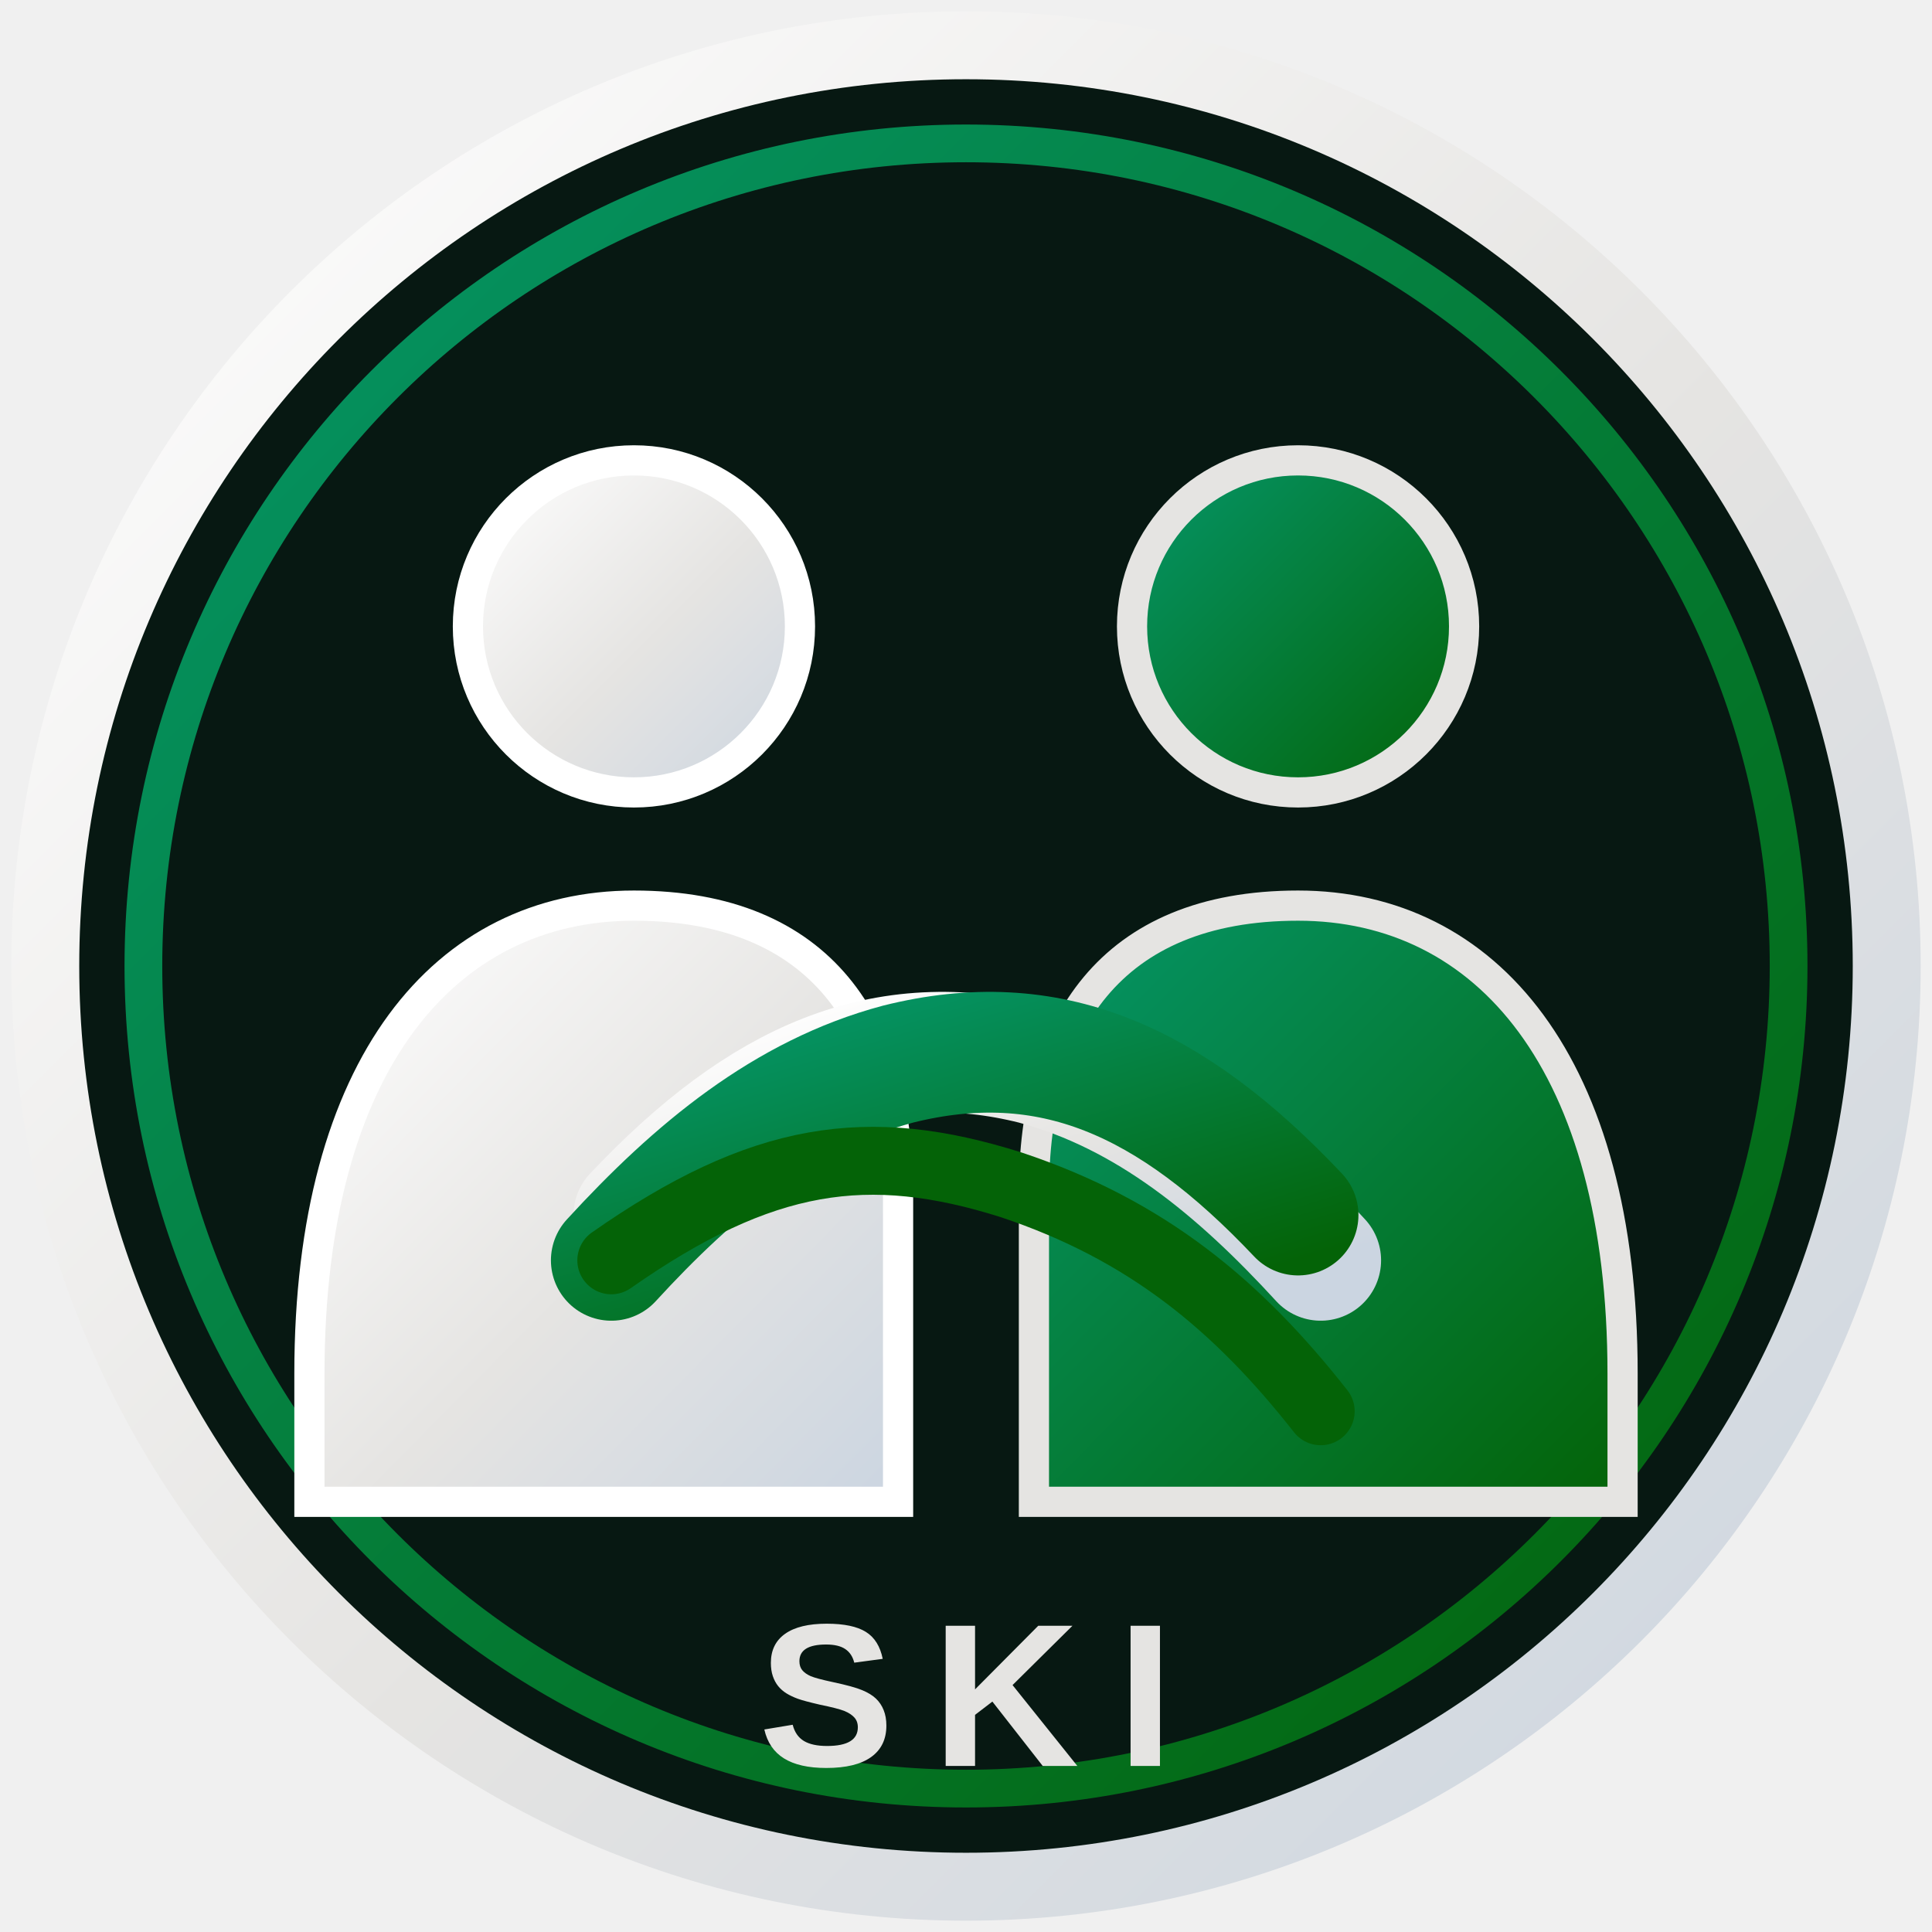
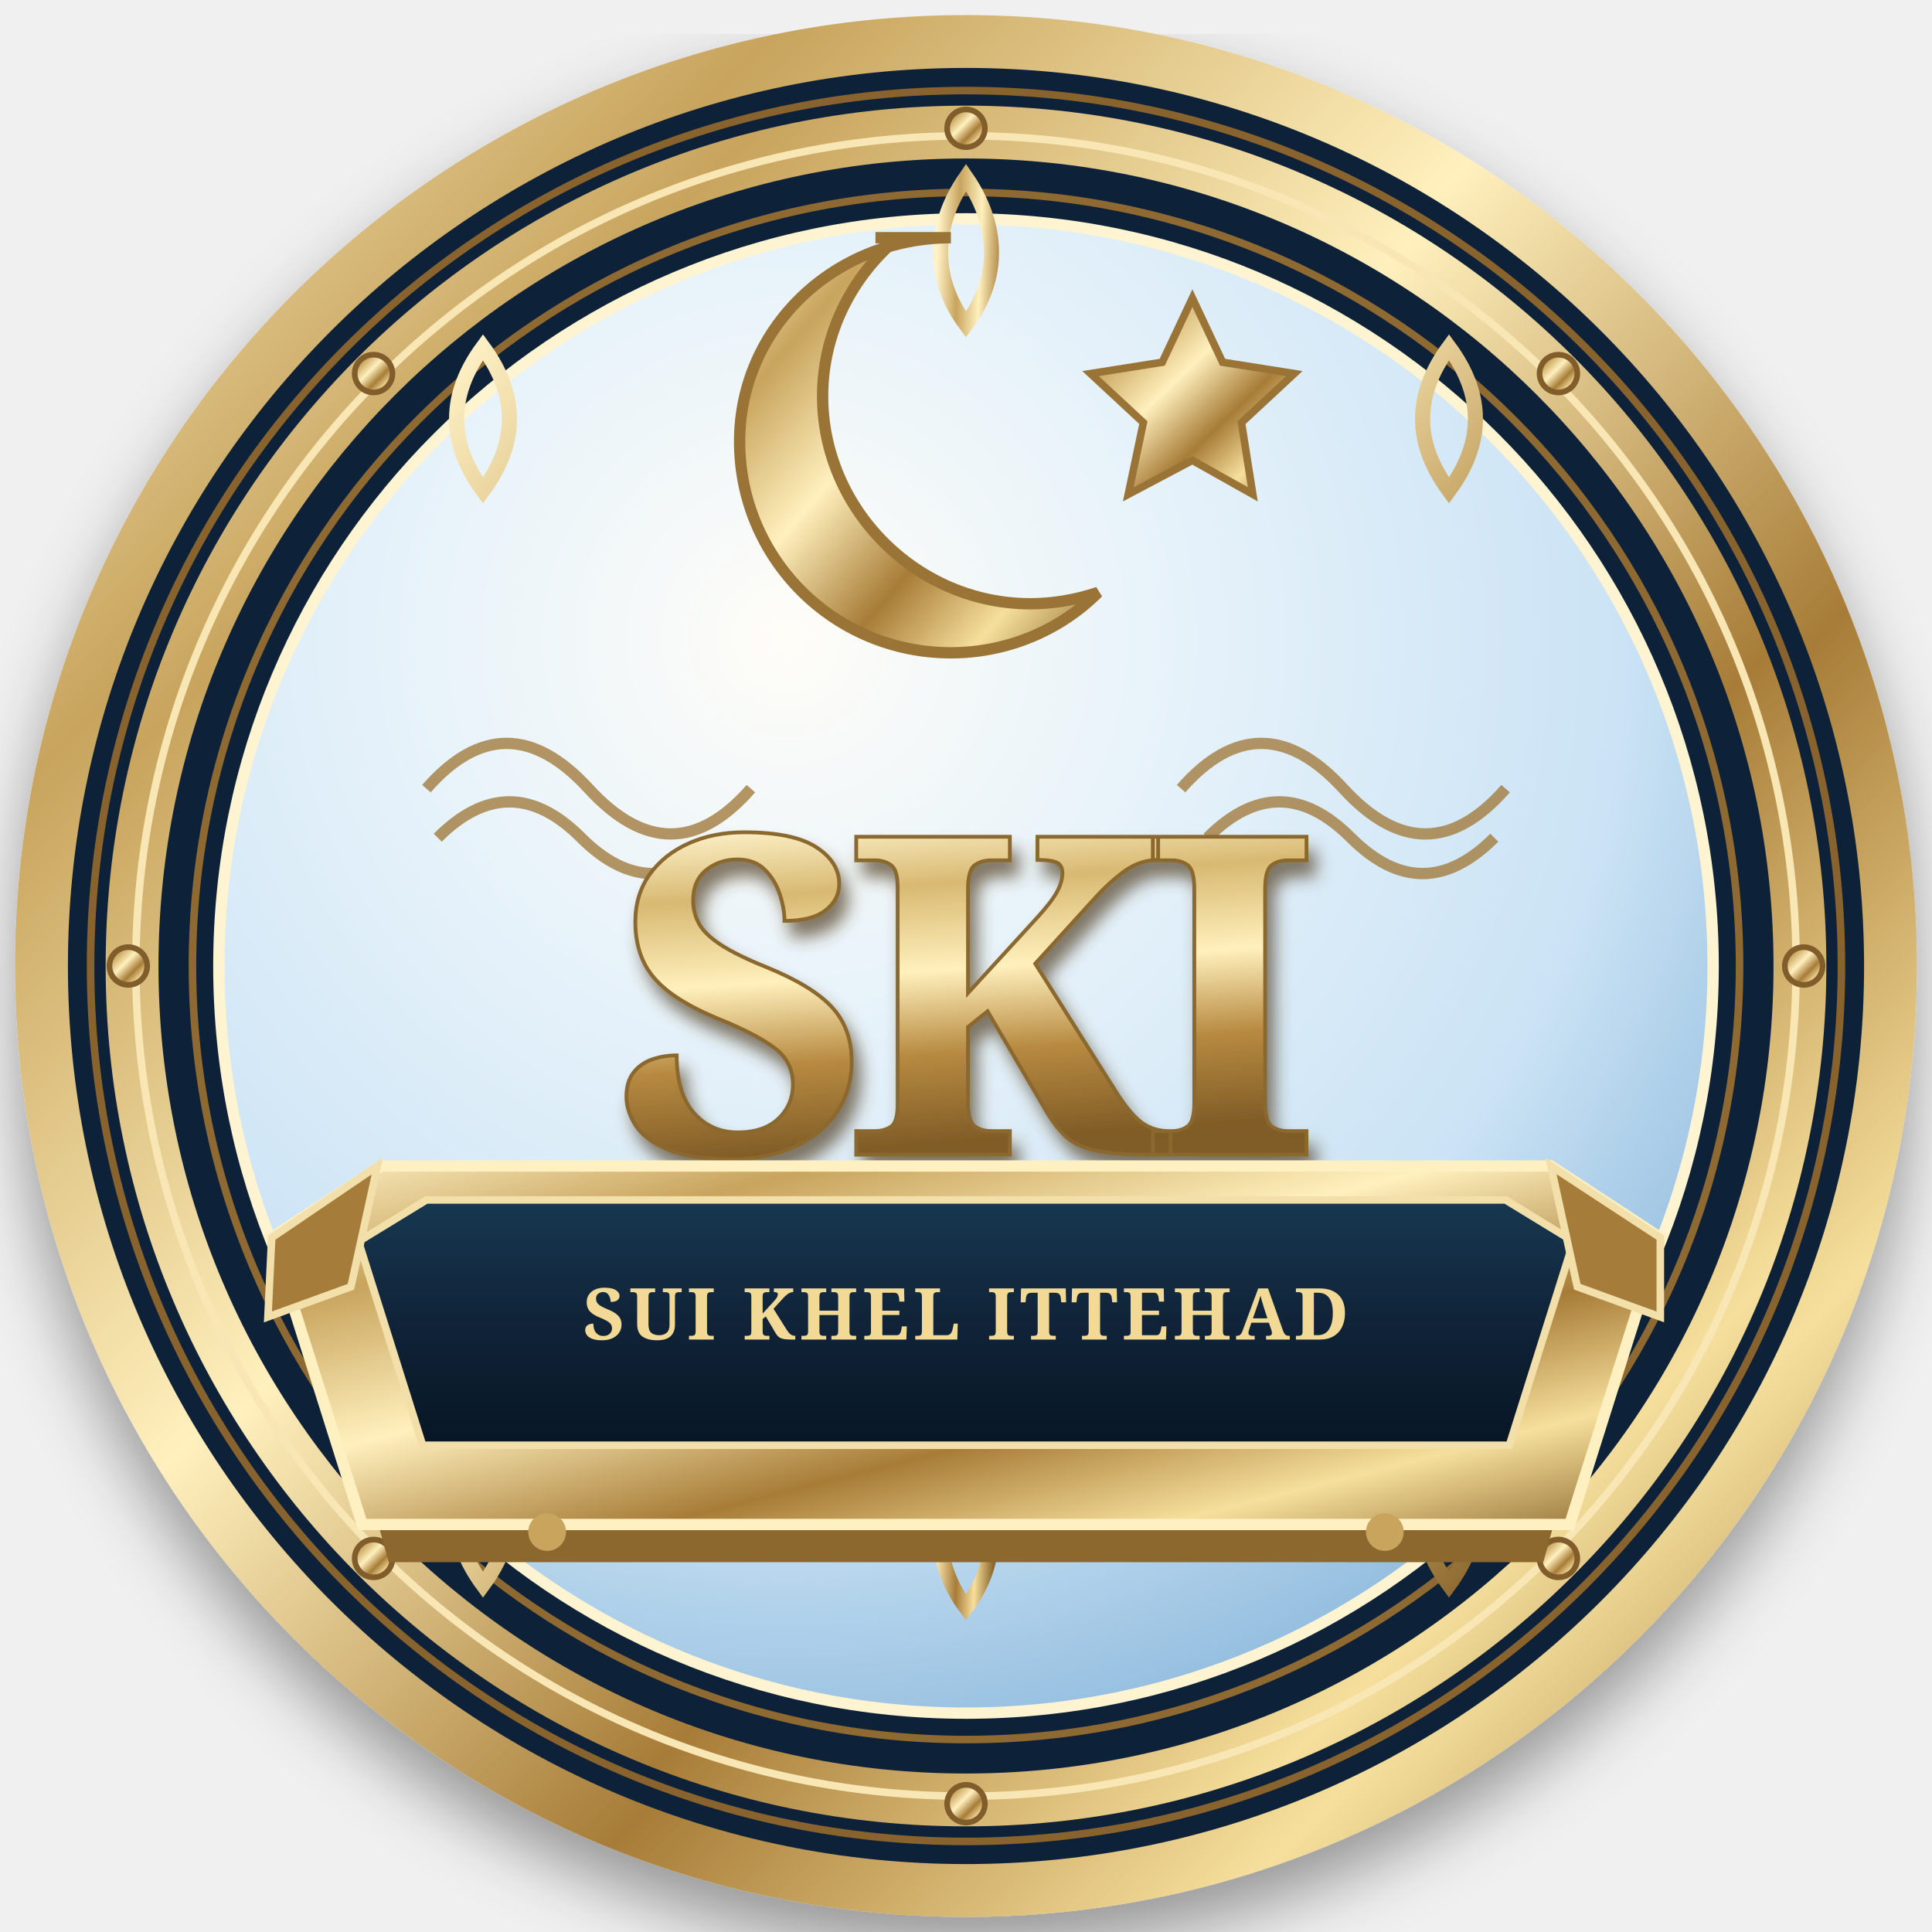
- <svg xmlns="http://www.w3.org/2000/svg" viewBox="0 0 512 512" role="img" aria-label="SUI KHEL ITTEHAD SKI unity emblem">
+ <svg xmlns="http://www.w3.org/2000/svg" viewBox="0 0 512 512" role="img" aria-label="SUI KHEL ITTEHAD royal crest">
  <defs>
-     <linearGradient id="emerald" x1="0" y1="0" x2="1" y2="1">
-       <stop offset="0" stop-color="#059669" />
-       <stop offset="1" stop-color="#046307" />
+     <radialGradient id="sky" cx="38%" cy="28%" r="78%">
+       <stop offset="0" stop-color="#fffdf8" />
+       <stop offset=".34" stop-color="#e6f2fa" />
+       <stop offset=".72" stop-color="#cbe3f5" />
+       <stop offset="1" stop-color="#8db9dc" />
+     </radialGradient>
+     <linearGradient id="gold" x1="0" y1="0" x2="1" y2="1">
+       <stop offset="0" stop-color="#fff2c7" />
+       <stop offset=".2" stop-color="#c8a45d" />
+       <stop offset=".42" stop-color="#fff0bd" />
+       <stop offset=".64" stop-color="#a77c37" />
+       <stop offset=".82" stop-color="#f6df9c" />
+       <stop offset="1" stop-color="#8c682e" />
    </linearGradient>
-     <linearGradient id="silver" x1="0" y1="0" x2="1" y2="1">
-       <stop offset="0" stop-color="#FFFFFF" />
-       <stop offset="0.55" stop-color="#E5E4E2" />
-       <stop offset="1" stop-color="#CBD5E1" />
+     <linearGradient id="ribbon" x1="0" y1="0" x2="0" y2="1">
+       <stop offset="0" stop-color="#173851" />
+       <stop offset=".5" stop-color="#102338" />
+       <stop offset="1" stop-color="#071624" />
    </linearGradient>
+     <linearGradient id="letter" x1="0" y1="0" x2=".15" y2="1">
+       <stop offset="0" stop-color="#fff4cc" />
+       <stop offset=".22" stop-color="#d8b972" />
+       <stop offset=".48" stop-color="#fff0bc" />
+       <stop offset=".73" stop-color="#b78a40" />
+       <stop offset="1" stop-color="#805c27" />
+     </linearGradient>
+     <filter id="shadow" x="-30%" y="-30%" width="160%" height="170%">
+       <feGaussianBlur in="SourceAlpha" stdDeviation="9" />
+       <feOffset dy="9" />
+       <feComponentTransfer>
+         <feFuncA type="linear" slope=".38" />
+       </feComponentTransfer>
+       <feMerge>
+         <feMergeNode />
+         <feMergeNode in="SourceGraphic" />
+       </feMerge>
+     </filter>
+     <filter id="textDepth" x="-20%" y="-30%" width="140%" height="170%">
+       <feGaussianBlur in="SourceAlpha" stdDeviation="2.2" result="blur" />
+       <feOffset in="blur" dx="2" dy="4" result="offset" />
+       <feFlood flood-color="#4f391d" flood-opacity=".68" result="shade" />
+       <feComposite in="shade" in2="offset" operator="in" result="shadow" />
+       <feMerge>
+         <feMergeNode in="shadow" />
+         <feMergeNode in="SourceGraphic" />
+       </feMerge>
+     </filter>
+     <path id="ringArc" d="M75 256a181 181 0 1 1 362 0 181 181 0 1 1-362 0" />
  </defs>
-   <circle cx="256" cy="256" r="244" fill="#071812" stroke="url(#silver)" stroke-width="18" />
-   <circle cx="256" cy="256" r="218" fill="none" stroke="url(#emerald)" stroke-width="10" />
-   <g transform="translate(256 248)">
-     <circle cx="-88" cy="-82" r="44" fill="url(#silver)" stroke="#FFFFFF" stroke-width="8" />
-     <circle cx="88" cy="-82" r="44" fill="url(#emerald)" stroke="#E5E4E2" stroke-width="8" />
-     <path d="M-174 116 C-174 34-138-8-88-8 C-38-8-18 24-18 68 L-18 150 L-174 150Z" fill="url(#silver)" stroke="#FFFFFF" stroke-width="8" />
-     <path d="M174 116 C174 34 138-8 88-8 C38-8 18 24 18 68 L18 150 L174 150Z" fill="url(#emerald)" stroke="#E5E4E2" stroke-width="8" />
-     <path d="M-88 74 C-54 38-22 24 18 34 C48 42 72 62 94 86" fill="none" stroke="url(#silver)" stroke-width="32" stroke-linecap="round" />
-     <path d="M88 74 C54 38 22 24-18 34 C-48 42-72 62-94 86" fill="none" stroke="url(#emerald)" stroke-width="32" stroke-linecap="round" />
-     <path d="M-94 86 C-54 58-26 54 12 66 C48 78 72 98 94 126" fill="none" stroke="#046307" stroke-width="18" stroke-linecap="round" />
+   <g filter="url(#shadow)">
+     <circle cx="256" cy="256" r="245" fill="#102338" stroke="url(#gold)" stroke-width="14" />
+     <circle cx="256" cy="256" r="228" fill="url(#gold)" />
+     <circle cx="256" cy="256" r="214" fill="#102338" />
+     <circle cx="256" cy="256" r="198" fill="url(#sky)" stroke="#fff4d2" stroke-width="3" />
+     <circle cx="256" cy="256" r="205" fill="none" stroke="#8e6a31" stroke-width="2" />
+     <circle cx="256" cy="256" r="220" fill="none" stroke="#f8e6b5" stroke-width="2" />
+     <circle cx="256" cy="256" r="232" fill="none" stroke="#89632d" stroke-width="2" />
  </g>
-   <text x="256" y="468" fill="#E5E4E2" font-family="Arial, sans-serif" font-size="54" font-weight="800" letter-spacing="10" text-anchor="middle">SKI</text>
+   <g fill="url(#gold)" stroke="#805d2b" stroke-width="1.5">
+     <circle cx="256" cy="34" r="5" />
+     <circle cx="256" cy="478" r="5" />
+     <circle cx="34" cy="256" r="5" />
+     <circle cx="478" cy="256" r="5" />
+     <circle cx="99" cy="99" r="5" />
+     <circle cx="413" cy="99" r="5" />
+     <circle cx="99" cy="413" r="5" />
+     <circle cx="413" cy="413" r="5" />
+   </g>
+   <g fill="none" stroke="url(#gold)" stroke-width="4">
+     <path d="M128 92q-14 19 0 38 14-19 0-38Zm256 0q-14 19 0 38 14-19 0-38ZM128 382q-14 19 0 38 14-19 0-38Zm256 0q-14 19 0 38 14-19 0-38Z" />
+     <path d="M256 47c-9 13-9 27 0 39 9-12 9-26 0-39Zm0 340c-9 13-9 27 0 39 9-12 9-26 0-39Z" />
+   </g>
+   <g aria-hidden="true">
+     <path d="M252 63c-31 0-56 24-56 54 0 31 25 56 56 56 15 0 29-6 39-16-6 2-12 3-18 3-30 0-55-25-55-55 0-17 8-32 20-42-2 0-4 0-6 0Z" fill="url(#gold)" stroke="#9a7436" stroke-width="3" />
+     <path d="m316 79 8 17 19 3-14 13 3 19-16-9-17 9 4-19-14-13 19-3Z" fill="url(#gold)" stroke="#9a7436" stroke-width="2" />
+   </g>
+   <g fill="none" stroke="#a27c3e" stroke-width="3" opacity=".8">
+     <path d="M113 209q21-24 43 0t43 0M313 209q21-24 43 0t43 0" />
+     <path d="M116 222q19-19 38 0t38 0M320 222q19-19 38 0t38 0" />
+   </g>
+   <text fill="url(#letter)" font-family="Georgia,serif" font-size="118" font-weight="700" letter-spacing="-8" text-anchor="middle" x="256" y="306" filter="url(#textDepth)" stroke="#8a672f" stroke-width="1">SKI</text>
+   <path d="M82 337 108 319h296l26 18-21 77H103Z" fill="#8d682e" />
+   <path d="M72 328 101 309h310l29 19-24 76H96Z" fill="url(#gold)" stroke="#fff0c1" stroke-width="3" />
+   <path d="M95 329 113 318h286l18 11-17 54H112Z" fill="url(#ribbon)" stroke="#f2dfa9" stroke-width="2" />
+   <path d="m72 328 28-19-7 32-22 8Zm368 0-29-19 7 32 22 8Z" fill="#a57c39" stroke="#f2dfa9" stroke-width="2" />
+   <text x="256" y="355" fill="#f3d996" font-family="Georgia,serif" font-size="19" font-weight="700" letter-spacing="1.1" text-anchor="middle">SUI KHEL ITTEHAD</text>
+   <path d="M160 406h192" stroke="url(#gold)" stroke-width="3" stroke-linecap="round" />
+   <circle cx="145" cy="406" r="5" fill="#c8a45d" />
+   <circle cx="367" cy="406" r="5" fill="#c8a45d" />
</svg>
